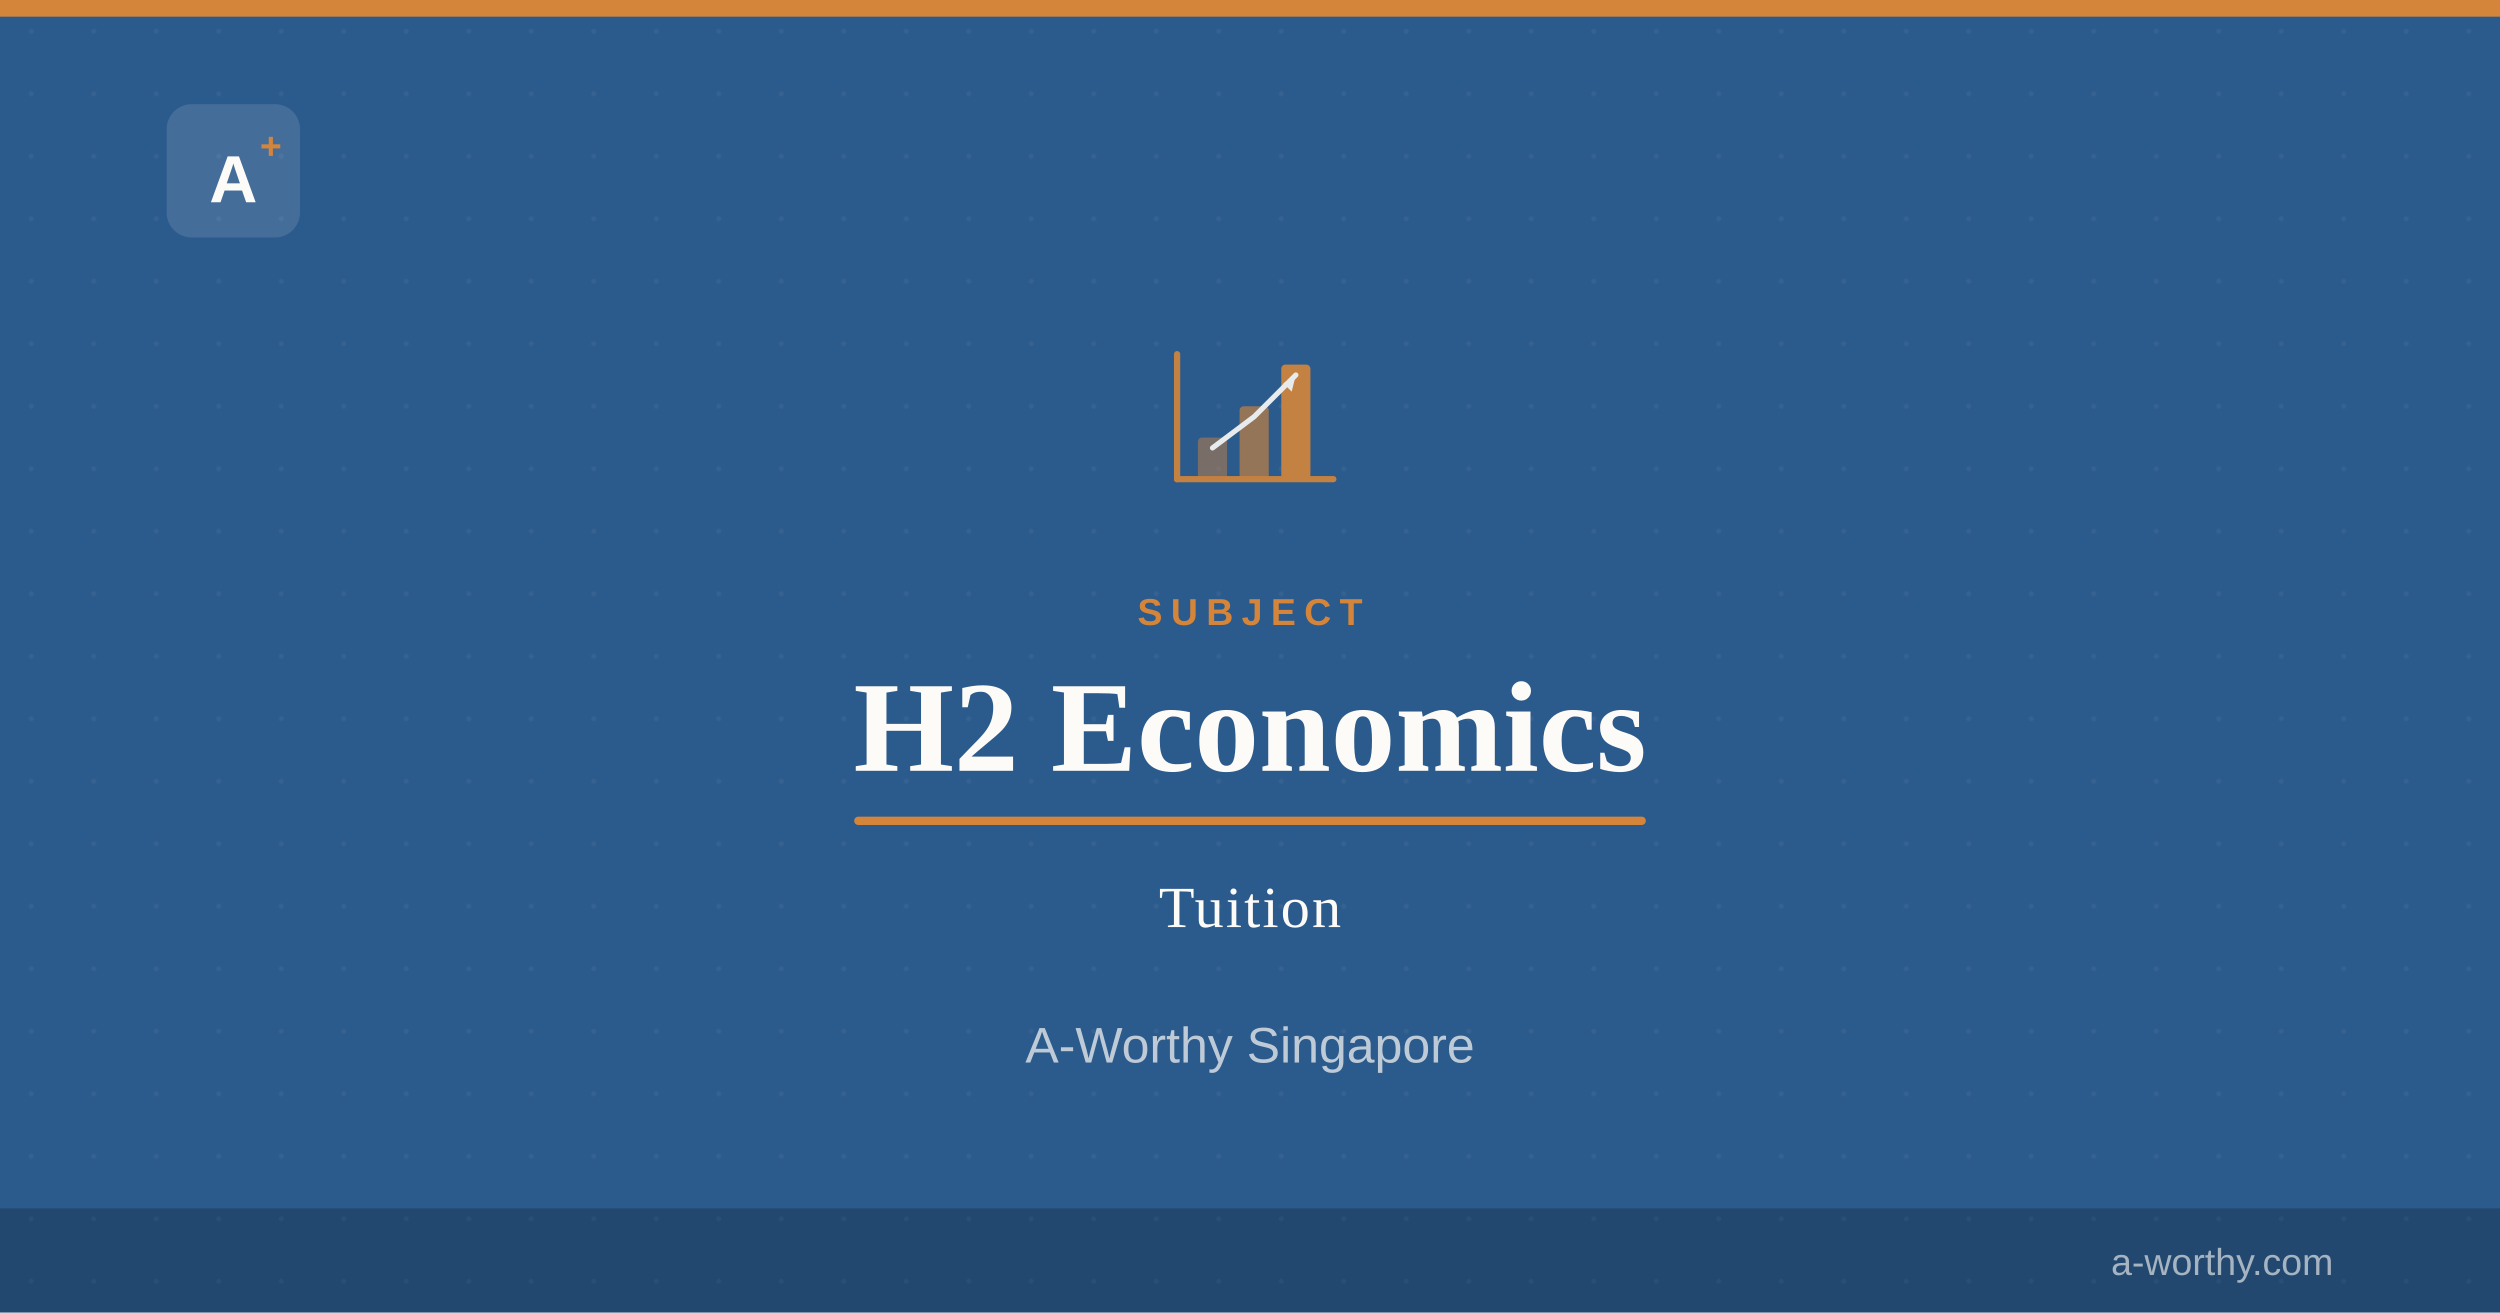
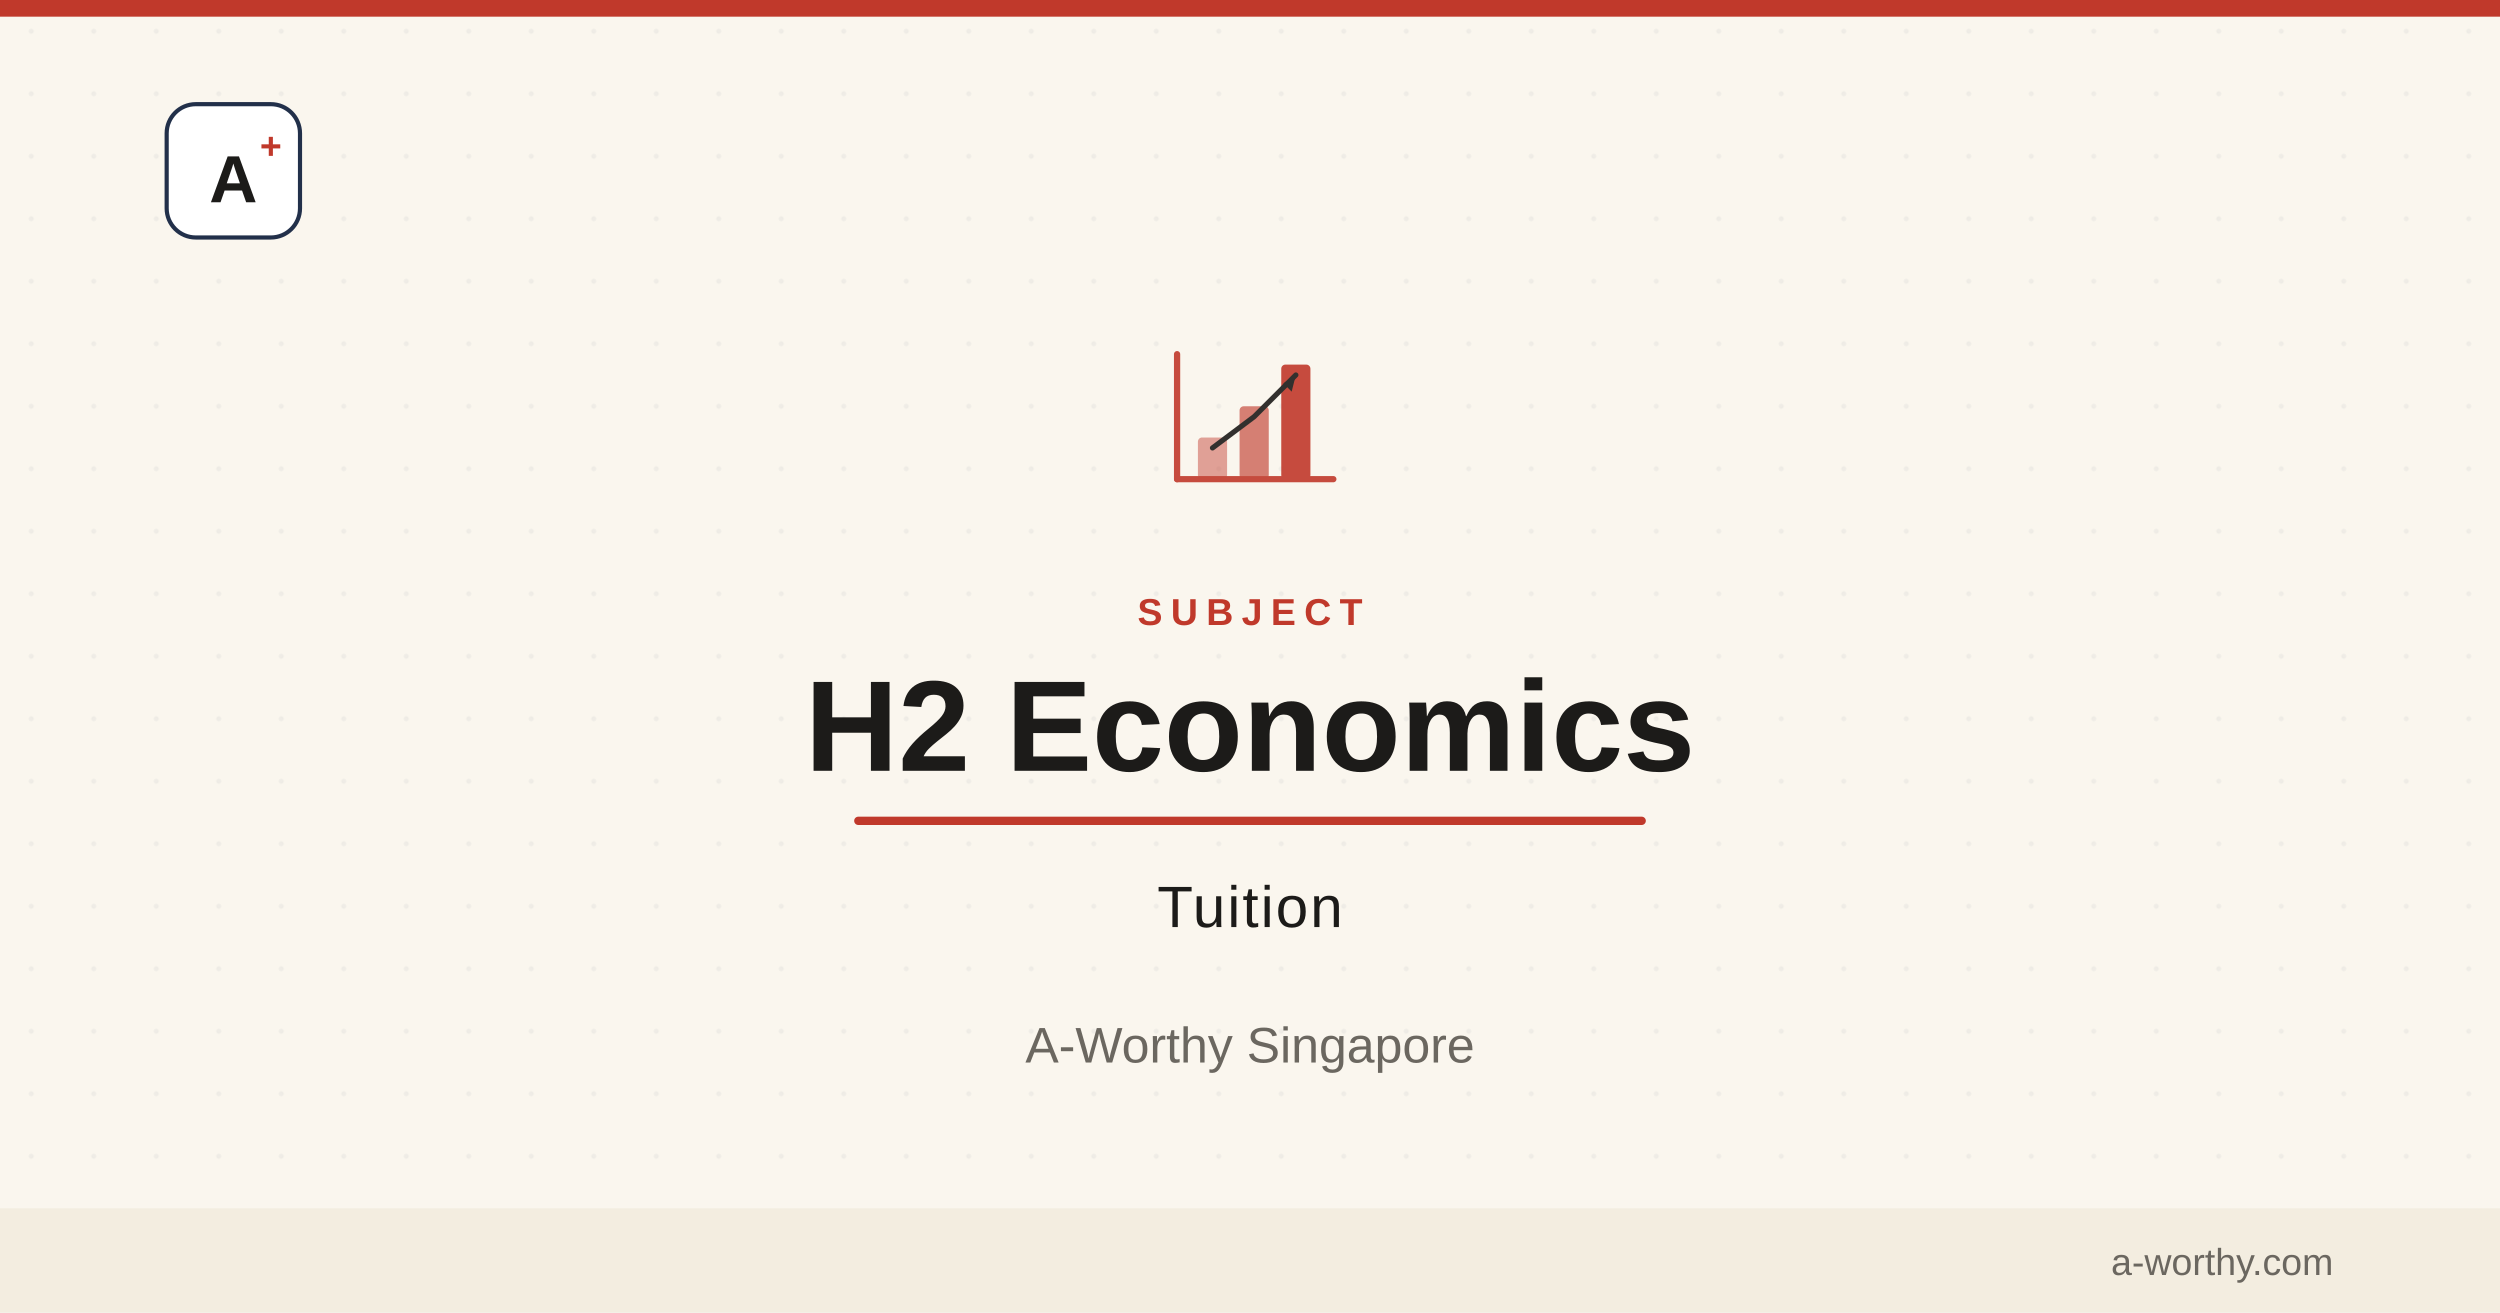
<svg xmlns="http://www.w3.org/2000/svg" viewBox="0 0 1200 630" width="1200" height="630">
-   <rect width="1200" height="630" fill="#2B5A8C" />
+   <rect width="1200" height="630" fill="#FAF6EE" />
  <defs>
    <pattern id="dots-ec" width="30" height="30" patternUnits="userSpaceOnUse">
-       <circle cx="15" cy="15" r="1.2" fill="rgba(255,255,255,0.05)" />
+       <circle cx="15" cy="15" r="1.2" fill="rgba(34,48,74,0.05)" />
    </pattern>
  </defs>
  <rect width="1200" height="630" fill="url(#dots-ec)" />
-   <rect width="1200" height="8" fill="#D4853A" />
+   <rect width="1200" height="8" fill="#C0392B" />
  <g transform="translate(80, 50)">
-     <rect x="0" y="0" width="64" height="64" rx="12" fill="rgba(255,255,255,0.12)" />
-     <text x="32" y="36" font-family="Arial, Helvetica, sans-serif" font-size="32" font-weight="700" fill="#FDFBF7" text-anchor="middle" dominant-baseline="central">A</text>
-     <text x="50" y="20" font-family="Arial, Helvetica, sans-serif" font-size="18" font-weight="700" fill="#D4853A" text-anchor="middle" dominant-baseline="central">+</text>
+     <rect x="0" y="0" width="64" height="64" rx="14" fill="#FFFFFF" stroke="#22304A" stroke-width="2" />
+     <text x="32" y="36" font-family="Nunito, Arial, Helvetica, sans-serif" font-size="32" font-weight="700" fill="#1C1B19" text-anchor="middle" dominant-baseline="central">A</text>
+     <text x="50" y="20" font-family="Nunito, Arial, Helvetica, sans-serif" font-size="18" font-weight="700" fill="#C0392B" text-anchor="middle" dominant-baseline="central">+</text>
  </g>
  <g transform="translate(600, 200)" opacity="0.9">
-     <line x1="-35" y1="30" x2="-35" y2="-30" stroke="#D4853A" stroke-width="3" stroke-linecap="round" />
-     <line x1="-35" y1="30" x2="40" y2="30" stroke="#D4853A" stroke-width="3" stroke-linecap="round" />
-     <rect x="-25" y="10" width="14" height="20" rx="2" fill="rgba(212,133,58,0.5)" />
-     <rect x="-5" y="-5" width="14" height="35" rx="2" fill="rgba(212,133,58,0.7)" />
-     <rect x="15" y="-25" width="14" height="55" rx="2" fill="#D4853A" />
-     <polyline points="-18,15 2,0 22,-20" fill="none" stroke="#FDFBF7" stroke-width="2.5" stroke-linecap="round" stroke-linejoin="round" />
-     <polygon points="22,-20 16,-16 20,-12" fill="#FDFBF7" />
+     <line x1="-35" y1="30" x2="-35" y2="-30" stroke="#C0392B" stroke-width="3" stroke-linecap="round" />
+     <line x1="-35" y1="30" x2="40" y2="30" stroke="#C0392B" stroke-width="3" stroke-linecap="round" />
+     <rect x="-25" y="10" width="14" height="20" rx="2" fill="rgba(192,57,43,0.5)" />
+     <rect x="-5" y="-5" width="14" height="35" rx="2" fill="rgba(192,57,43,0.7)" />
+     <rect x="15" y="-25" width="14" height="55" rx="2" fill="#C0392B" />
+     <polyline points="-18,15 2,0 22,-20" fill="none" stroke="#1C1B19" stroke-width="2.5" stroke-linecap="round" stroke-linejoin="round" />
+     <polygon points="22,-20 16,-16 20,-12" fill="#1C1B19" />
  </g>
-   <text x="600" y="300" font-family="Arial, Helvetica, sans-serif" font-size="18" font-weight="700" fill="#D4853A" text-anchor="middle" letter-spacing="4">SUBJECT</text>
-   <text x="600" y="370" font-family="Georgia, 'Times New Roman', serif" font-size="62" font-weight="700" fill="#FDFBF7" text-anchor="middle">H2 Economics</text>
-   <rect x="410" y="392" width="380" height="4" rx="2" fill="#D4853A" />
-   <text x="600" y="445" font-family="Georgia, 'Times New Roman', serif" font-size="28" fill="#FDFBF7" text-anchor="middle" letter-spacing="1">Tuition</text>
-   <text x="600" y="510" font-family="Arial, Helvetica, sans-serif" font-size="24" fill="rgba(253,251,247,0.7)" text-anchor="middle">A-Worthy Singapore</text>
-   <rect y="580" width="1200" height="50" fill="rgba(0,0,0,0.2)" />
-   <text x="1120" y="612" font-family="Arial, Helvetica, sans-serif" font-size="18" fill="rgba(253,251,247,0.6)" text-anchor="end">a-worthy.com</text>
+   <text x="600" y="300" font-family="Nunito, Arial, Helvetica, sans-serif" font-size="18" font-weight="700" fill="#C0392B" text-anchor="middle" letter-spacing="4">SUBJECT</text>
+   <text x="600" y="370" font-family="Nunito, Arial, Helvetica, sans-serif" font-size="62" font-weight="700" fill="#1C1B19" text-anchor="middle">H2 Economics</text>
+   <rect x="410" y="392" width="380" height="4" rx="2" fill="#C0392B" />
+   <text x="600" y="445" font-family="Nunito, Arial, Helvetica, sans-serif" font-size="28" fill="#1C1B19" text-anchor="middle" letter-spacing="1">Tuition</text>
+   <text x="600" y="510" font-family="Nunito, Arial, Helvetica, sans-serif" font-size="24" fill="#6B6760" text-anchor="middle">A-Worthy Singapore</text>
+   <rect y="580" width="1200" height="50" fill="#F3EDE0" />
+   <text x="1120" y="612" font-family="Nunito, Arial, Helvetica, sans-serif" font-size="18" fill="#6B6760" text-anchor="end">a-worthy.com</text>
</svg>
